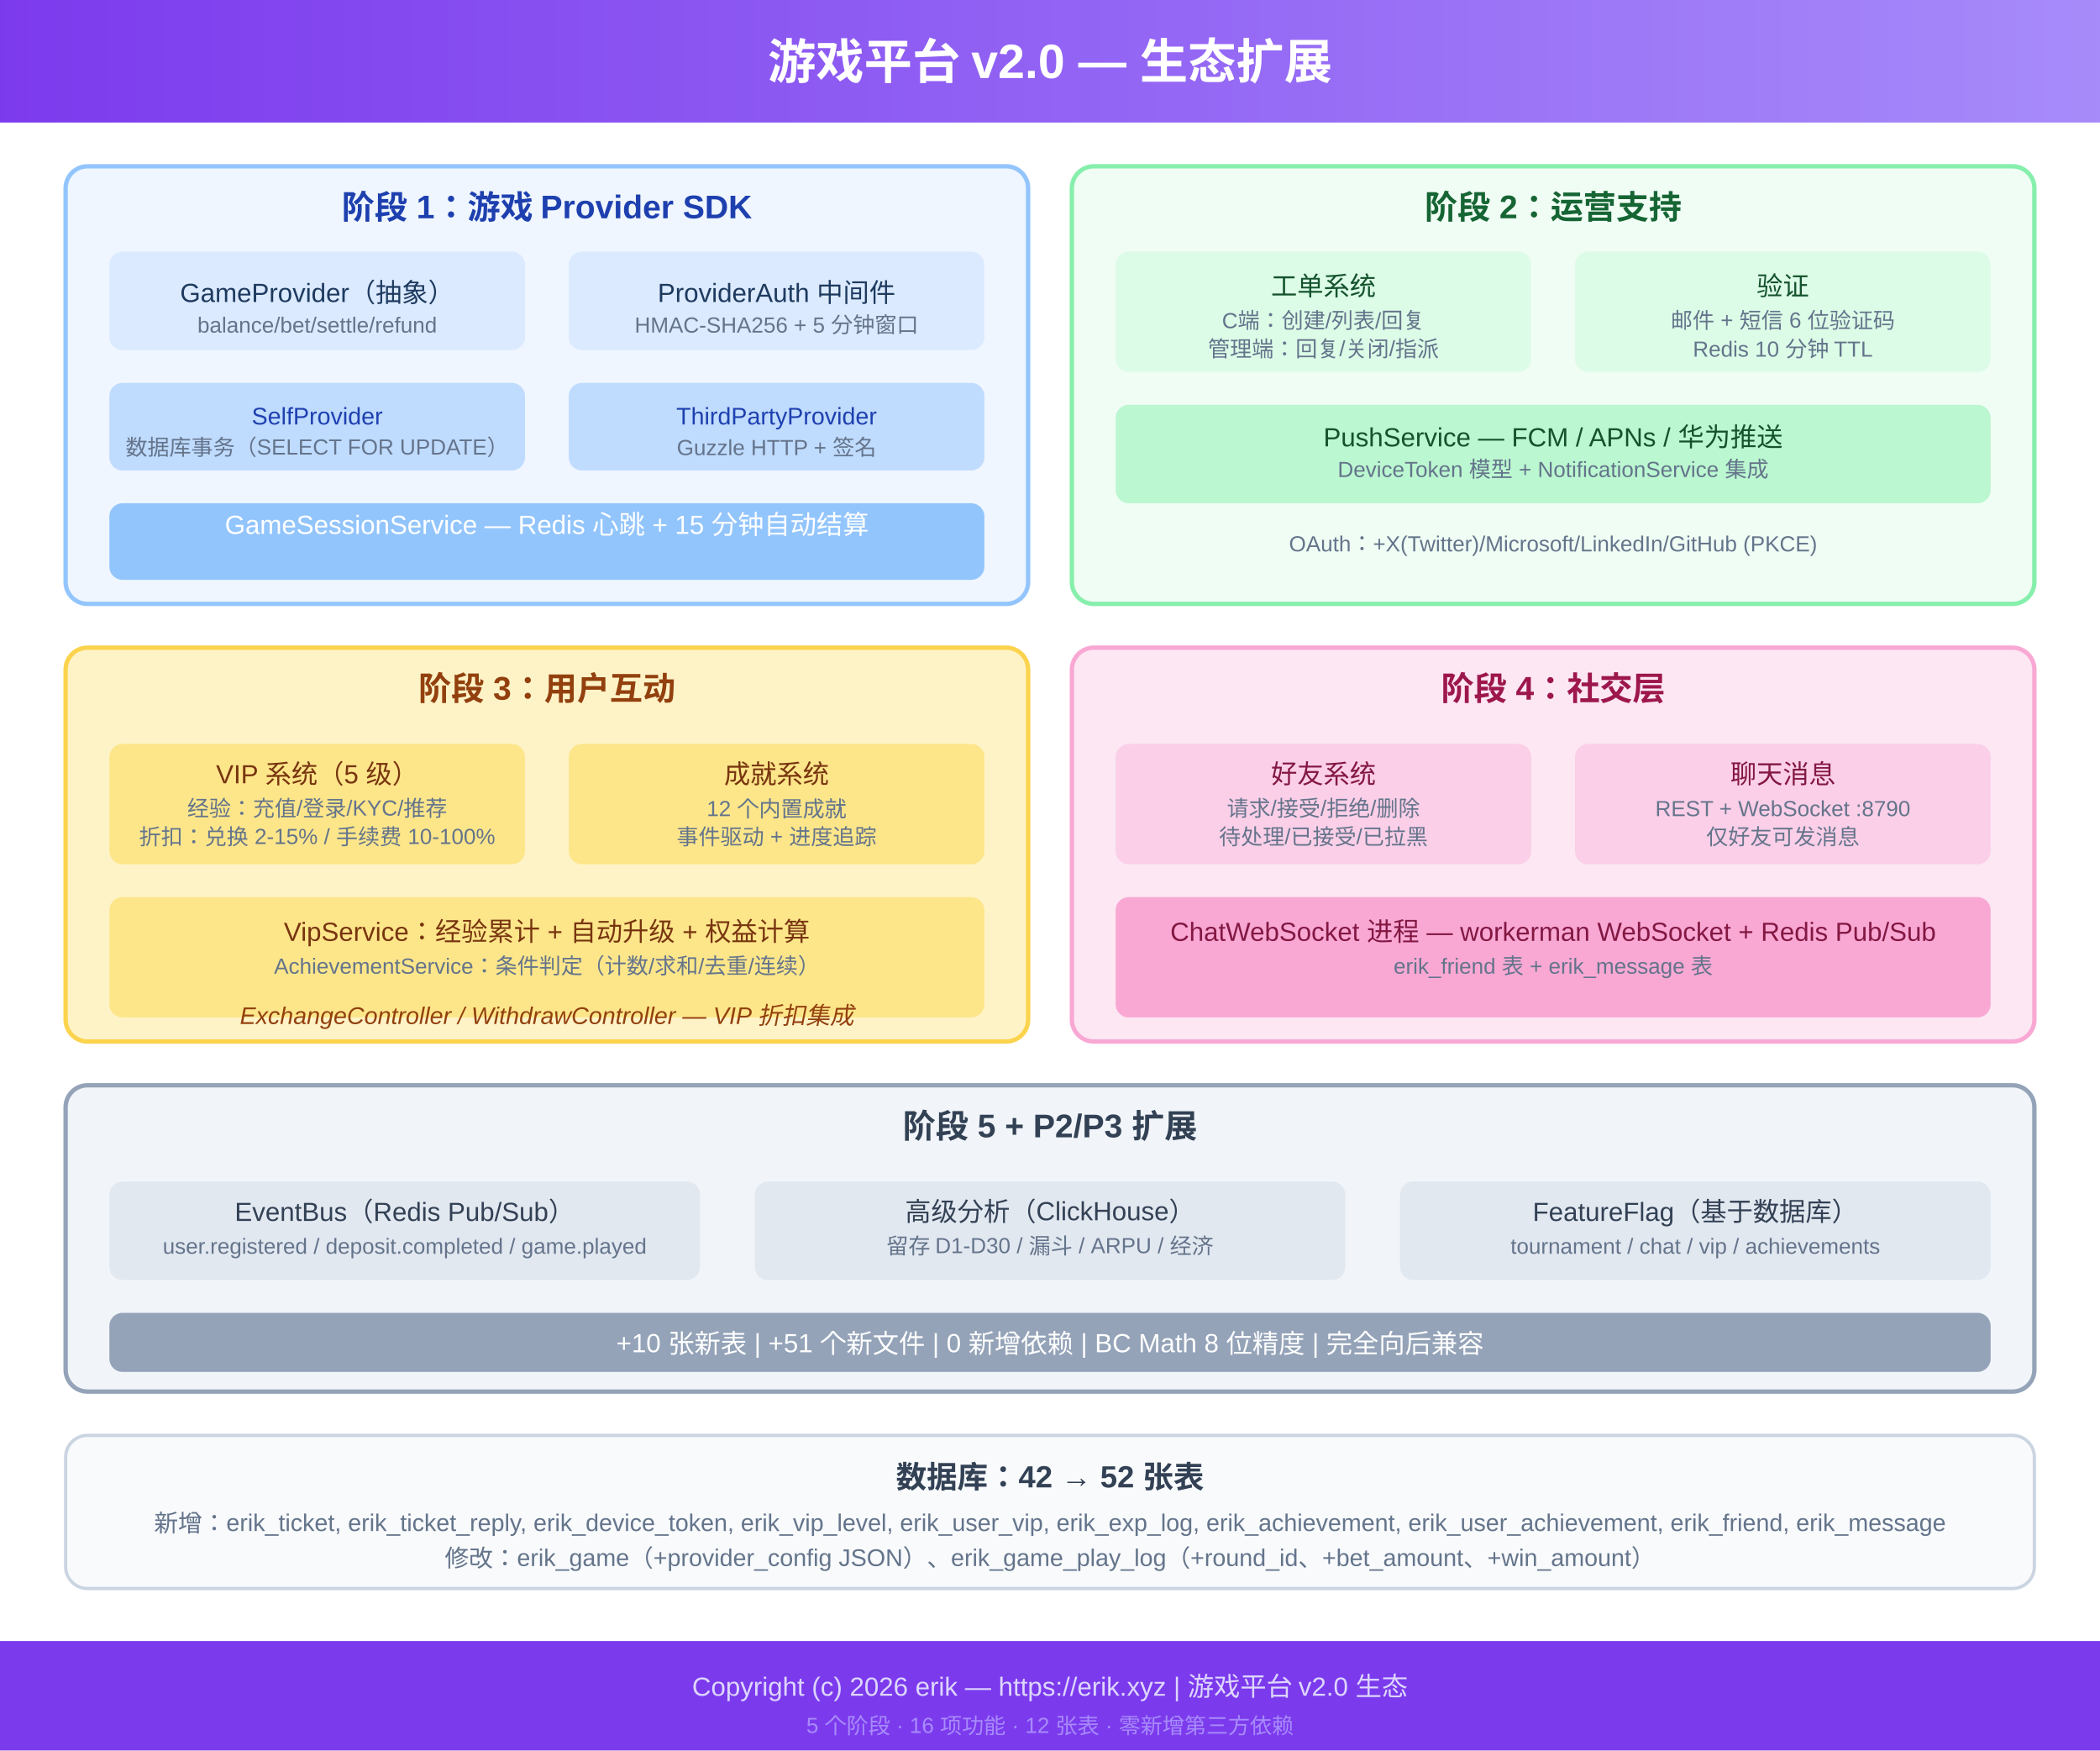
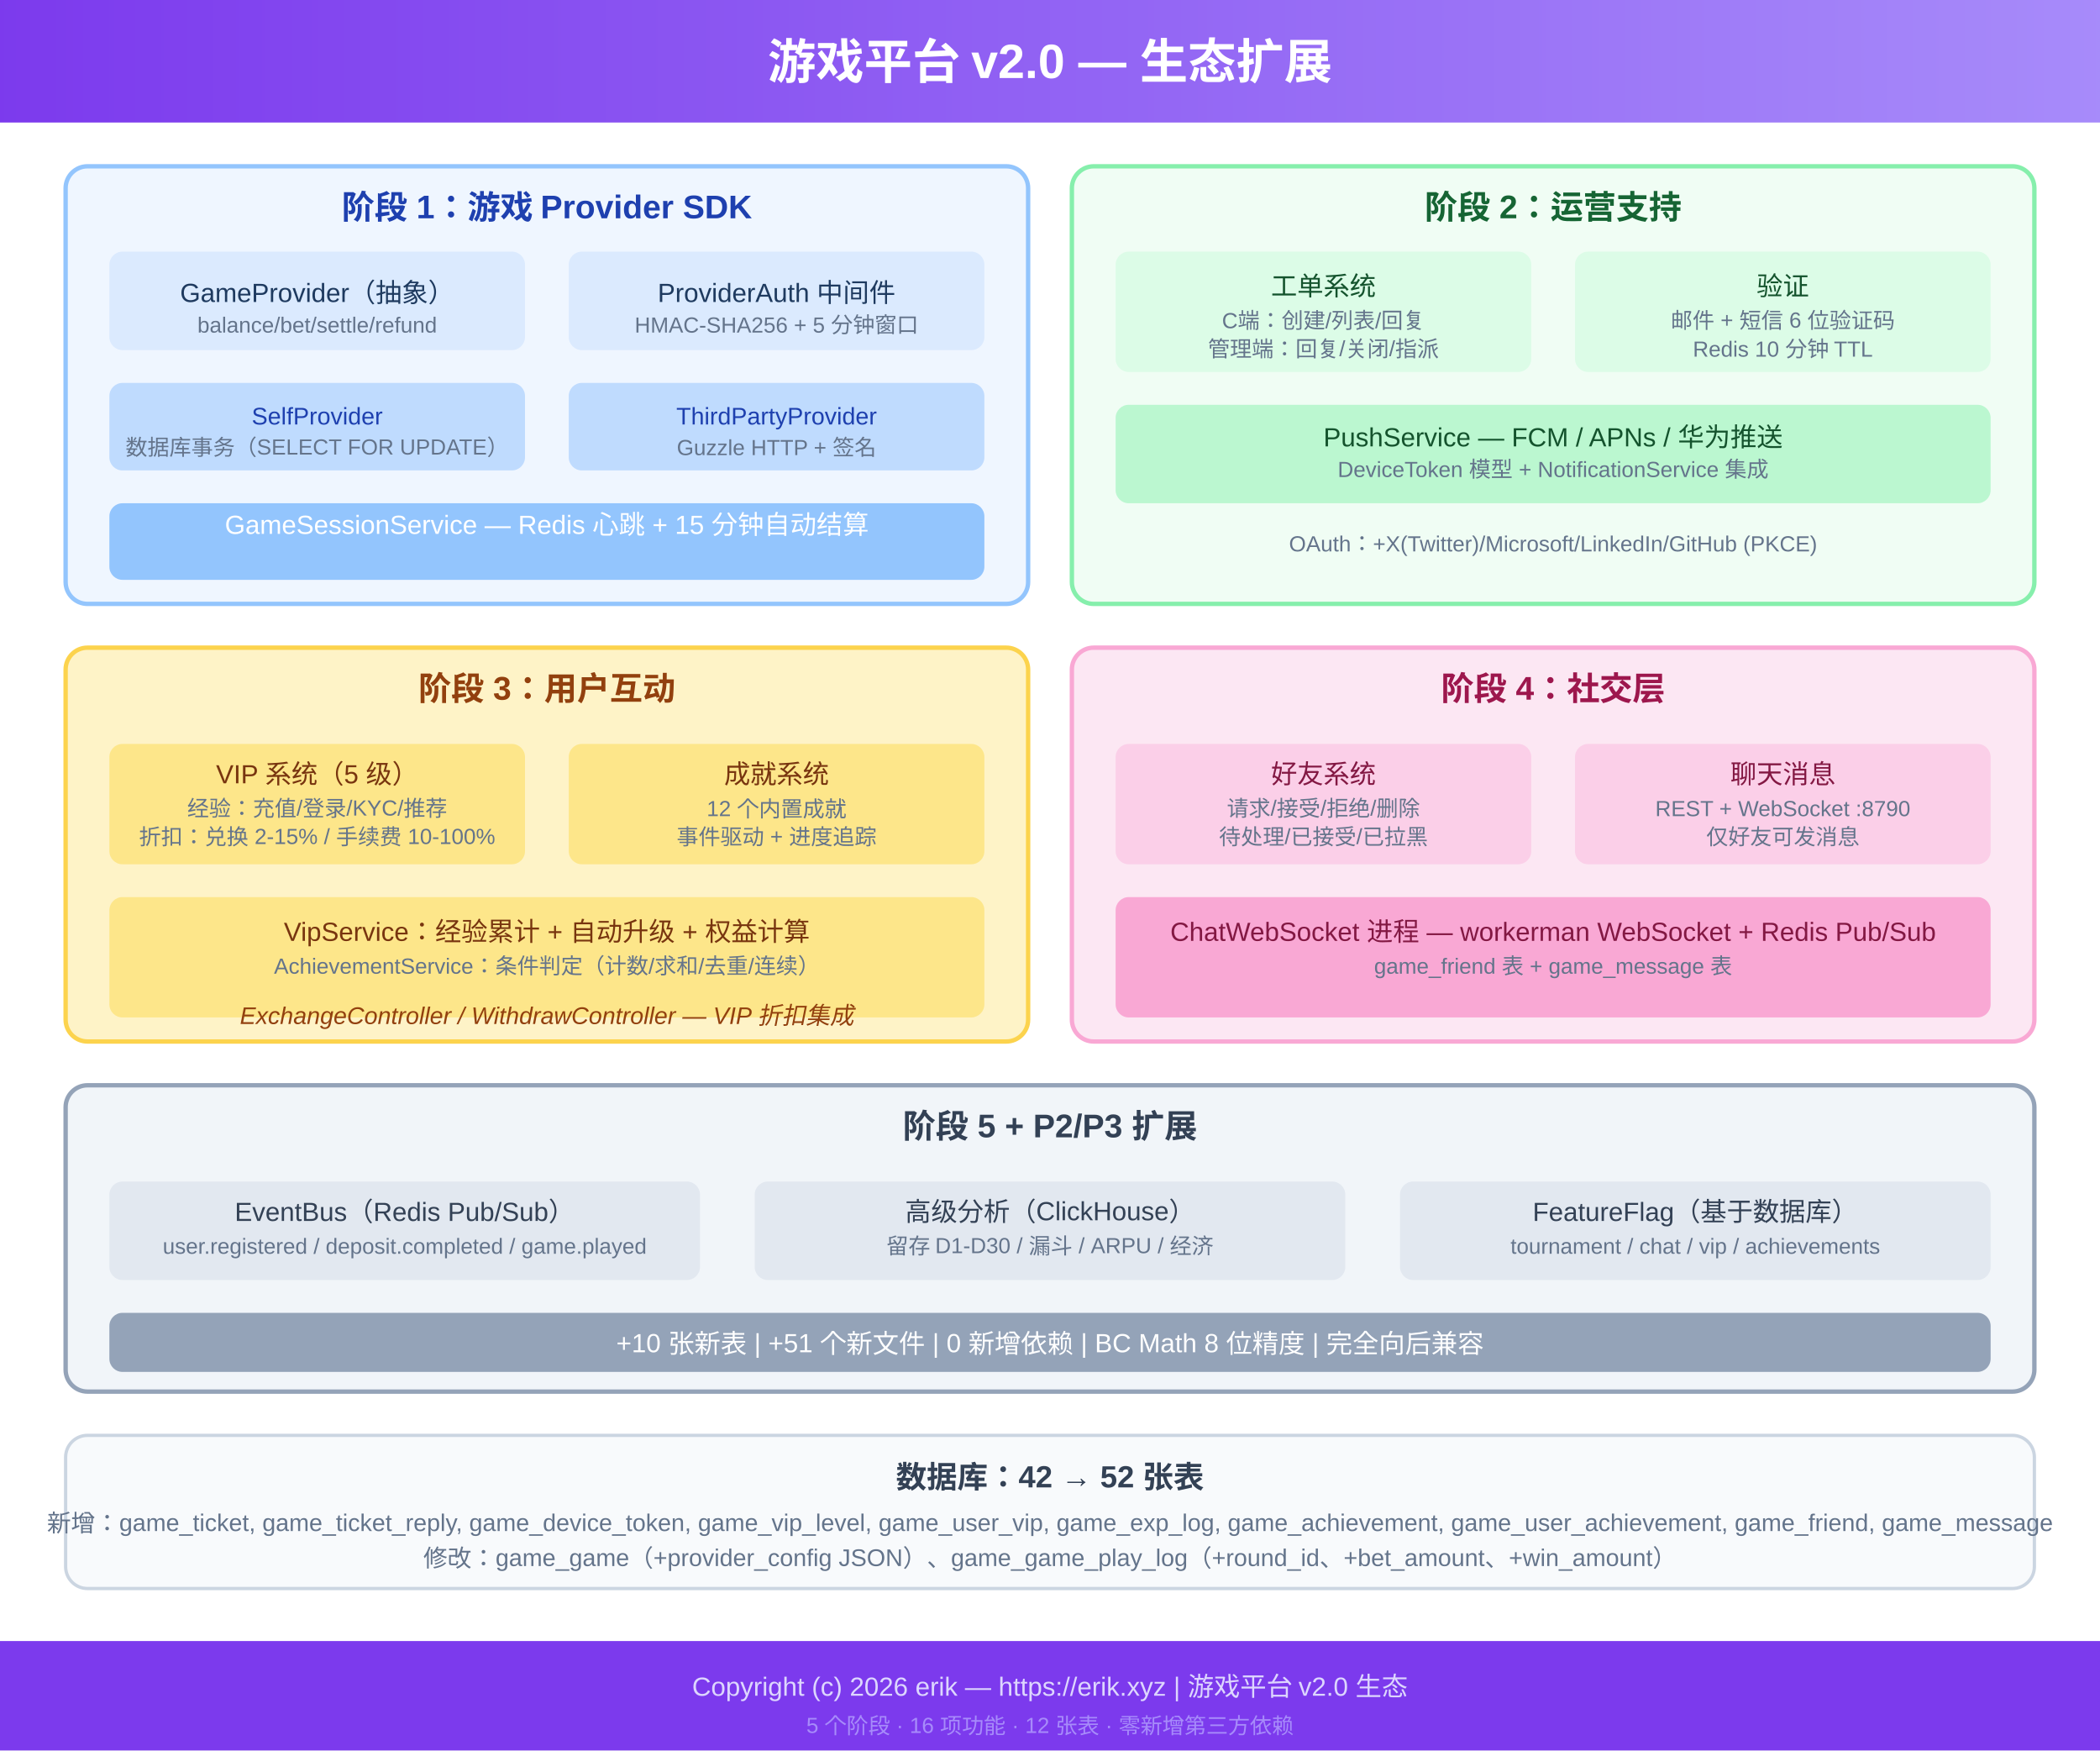
<svg xmlns="http://www.w3.org/2000/svg" viewBox="0 0 960 800" font-family="Arial, 'Noto Sans SC', sans-serif">
  <defs>
    <marker id="arrow" markerWidth="10" markerHeight="7" refX="10" refY="3.5" orient="auto">
      <polygon points="0 0, 10 3.5, 0 7" fill="#64748b" />
    </marker>
    <linearGradient id="hdr" x1="0" y1="0" x2="1" y2="0">
      <stop offset="0%" stop-color="#7c3aed" />
      <stop offset="100%" stop-color="#a78bfa" />
    </linearGradient>
    <linearGradient id="gradNew" x1="0" y1="0" x2="0" y2="1">
      <stop offset="0%" stop-color="#faf5ff" />
      <stop offset="100%" stop-color="#f3e8ff" />
    </linearGradient>
    <linearGradient id="gradProvider" x1="0" y1="0" x2="0" y2="1">
      <stop offset="0%" stop-color="#eff6ff" />
      <stop offset="100%" stop-color="#dbeafe" />
    </linearGradient>
  </defs>
  <rect width="960" height="800" fill="#ffffff" />
  <rect x="0" y="0" width="960" height="56" fill="url(#hdr)" />
  <text x="480" y="36" text-anchor="middle" fill="#fff" font-size="22" font-weight="bold">游戏平台 v2.0 — 生态扩展</text>
  <rect x="30" y="76" width="440" height="200" rx="10" fill="#eff6ff" stroke="#93c5fd" stroke-width="2" />
  <text x="250" y="100" text-anchor="middle" fill="#1e40af" font-size="15" font-weight="bold">阶段 1：游戏 Provider SDK</text>
  <rect x="50" y="115" width="190" height="45" rx="6" fill="#dbeafe" />
  <text x="145" y="138" text-anchor="middle" fill="#1e3a5f" font-size="12">GameProvider（抽象）</text>
  <text x="145" y="152" text-anchor="middle" fill="#64748b" font-size="10">balance/bet/settle/refund</text>
  <rect x="260" y="115" width="190" height="45" rx="6" fill="#dbeafe" />
  <text x="355" y="138" text-anchor="middle" fill="#1e3a5f" font-size="12">ProviderAuth 中间件</text>
  <text x="355" y="152" text-anchor="middle" fill="#64748b" font-size="10">HMAC-SHA256 + 5 分钟窗口</text>
  <rect x="50" y="175" width="190" height="40" rx="6" fill="#bfdbfe" />
  <text x="145" y="194" text-anchor="middle" fill="#1e40af" font-size="11">SelfProvider</text>
  <text x="145" y="208" text-anchor="middle" fill="#64748b" font-size="10">数据库事务（SELECT FOR UPDATE）</text>
  <rect x="260" y="175" width="190" height="40" rx="6" fill="#bfdbfe" />
  <text x="355" y="194" text-anchor="middle" fill="#1e40af" font-size="11">ThirdPartyProvider</text>
  <text x="355" y="208" text-anchor="middle" fill="#64748b" font-size="10">Guzzle HTTP + 签名</text>
  <rect x="50" y="230" width="400" height="35" rx="6" fill="#93c5fd" />
  <text x="250" y="244" text-anchor="middle" fill="#fff" font-size="12">GameSessionService — Redis 心跳 + 15 分钟自动结算</text>
  <rect x="490" y="76" width="440" height="200" rx="10" fill="#f0fdf4" stroke="#86efac" stroke-width="2" />
  <text x="710" y="100" text-anchor="middle" fill="#166534" font-size="15" font-weight="bold">阶段 2：运营支持</text>
  <rect x="510" y="115" width="190" height="55" rx="6" fill="#dcfce7" />
  <text x="605" y="135" text-anchor="middle" fill="#14532d" font-size="12">工单系统</text>
  <text x="605" y="150" text-anchor="middle" fill="#64748b" font-size="10">C端：创建/列表/回复</text>
  <text x="605" y="163" text-anchor="middle" fill="#64748b" font-size="10">管理端：回复/关闭/指派</text>
  <rect x="720" y="115" width="190" height="55" rx="6" fill="#dcfce7" />
  <text x="815" y="135" text-anchor="middle" fill="#14532d" font-size="12">验证</text>
  <text x="815" y="150" text-anchor="middle" fill="#64748b" font-size="10">邮件 + 短信 6 位验证码</text>
  <text x="815" y="163" text-anchor="middle" fill="#64748b" font-size="10">Redis 10 分钟 TTL</text>
  <rect x="510" y="185" width="400" height="45" rx="6" fill="#bbf7d0" />
  <text x="710" y="204" text-anchor="middle" fill="#14532d" font-size="12">PushService — FCM / APNs / 华为推送</text>
  <text x="710" y="252" text-anchor="middle" fill="#64748b" font-size="10">OAuth：+X(Twitter)/Microsoft/LinkedIn/GitHub (PKCE)</text>
  <text x="710" y="218" text-anchor="middle" fill="#64748b" font-size="10">DeviceToken 模型 + NotificationService 集成</text>
  <rect x="30" y="296" width="440" height="180" rx="10" fill="#fef3c7" stroke="#fcd34d" stroke-width="2" />
  <text x="250" y="320" text-anchor="middle" fill="#92400e" font-size="15" font-weight="bold">阶段 3：用户互动</text>
  <rect x="50" y="340" width="190" height="55" rx="6" fill="#fde68a" />
  <text x="145" y="358" text-anchor="middle" fill="#78350f" font-size="12">VIP 系统（5 级）</text>
  <text x="145" y="373" text-anchor="middle" fill="#64748b" font-size="10">经验：充值/登录/KYC/推荐</text>
  <text x="145" y="386" text-anchor="middle" fill="#64748b" font-size="10">折扣：兑换 2-15% / 手续费 10-100%</text>
  <rect x="260" y="340" width="190" height="55" rx="6" fill="#fde68a" />
  <text x="355" y="358" text-anchor="middle" fill="#78350f" font-size="12">成就系统</text>
  <text x="355" y="373" text-anchor="middle" fill="#64748b" font-size="10">12 个内置成就</text>
  <text x="355" y="386" text-anchor="middle" fill="#64748b" font-size="10">事件驱动 + 进度追踪</text>
  <rect x="50" y="410" width="400" height="55" rx="6" fill="#fde68a" />
  <text x="250" y="430" text-anchor="middle" fill="#78350f" font-size="12">VipService：经验累计 + 自动升级 + 权益计算</text>
  <text x="250" y="445" text-anchor="middle" fill="#64748b" font-size="10">AchievementService：条件判定（计数/求和/去重/连续）</text>
  <text x="250" y="468" text-anchor="middle" fill="#92400e" font-size="11" font-style="italic">ExchangeController / WithdrawController — VIP 折扣集成</text>
  <rect x="490" y="296" width="440" height="180" rx="10" fill="#fce7f3" stroke="#f9a8d4" stroke-width="2" />
  <text x="710" y="320" text-anchor="middle" fill="#9d174d" font-size="15" font-weight="bold">阶段 4：社交层</text>
  <rect x="510" y="340" width="190" height="55" rx="6" fill="#fbcfe8" />
  <text x="605" y="358" text-anchor="middle" fill="#831843" font-size="12">好友系统</text>
  <text x="605" y="373" text-anchor="middle" fill="#64748b" font-size="10">请求/接受/拒绝/删除</text>
  <text x="605" y="386" text-anchor="middle" fill="#64748b" font-size="10">待处理/已接受/已拉黑</text>
  <rect x="720" y="340" width="190" height="55" rx="6" fill="#fbcfe8" />
  <text x="815" y="358" text-anchor="middle" fill="#831843" font-size="12">聊天消息</text>
  <text x="815" y="373" text-anchor="middle" fill="#64748b" font-size="10">REST + WebSocket :8790</text>
  <text x="815" y="386" text-anchor="middle" fill="#64748b" font-size="10">仅好友可发消息</text>
  <rect x="510" y="410" width="400" height="55" rx="6" fill="#f9a8d4" />
  <text x="710" y="430" text-anchor="middle" fill="#831843" font-size="12">ChatWebSocket 进程 — workerman WebSocket + Redis Pub/Sub</text>
-   <text x="710" y="445" text-anchor="middle" fill="#64748b" font-size="10">erik_friend 表 + erik_message 表</text>
+   <text x="710" y="445" text-anchor="middle" fill="#64748b" font-size="10">game_friend 表 + game_message 表</text>
  <rect x="30" y="496" width="900" height="140" rx="10" fill="#f1f5f9" stroke="#94a3b8" stroke-width="2" />
  <text x="480" y="520" text-anchor="middle" fill="#334155" font-size="15" font-weight="bold">阶段 5 + P2/P3 扩展</text>
  <rect x="50" y="540" width="270" height="45" rx="6" fill="#e2e8f0" />
  <text x="185" y="558" text-anchor="middle" fill="#334155" font-size="12">EventBus（Redis Pub/Sub）</text>
  <text x="185" y="573" text-anchor="middle" fill="#64748b" font-size="10">user.registered / deposit.completed / game.played</text>
  <rect x="345" y="540" width="270" height="45" rx="6" fill="#e2e8f0" />
  <text x="480" y="558" text-anchor="middle" fill="#334155" font-size="12">高级分析（ClickHouse）</text>
  <text x="480" y="573" text-anchor="middle" fill="#64748b" font-size="10">留存 D1-D30 / 漏斗 / ARPU / 经济</text>
  <rect x="640" y="540" width="270" height="45" rx="6" fill="#e2e8f0" />
  <text x="775" y="558" text-anchor="middle" fill="#334155" font-size="12">FeatureFlag（基于数据库）</text>
  <text x="775" y="573" text-anchor="middle" fill="#64748b" font-size="10">tournament / chat / vip / achievements</text>
  <rect x="50" y="600" width="860" height="27" rx="6" fill="#94a3b8" />
  <text x="480" y="618" text-anchor="middle" fill="#fff" font-size="12">+10 张新表  |  +51 个新文件  |  0 新增依赖  |  BC Math 8 位精度  |  完全向后兼容</text>
  <rect x="30" y="656" width="900" height="70" rx="10" fill="#f8fafc" stroke="#cbd5e1" stroke-width="1.5" />
  <text x="480" y="680" text-anchor="middle" fill="#334155" font-size="14" font-weight="bold">数据库：42 → 52 张表</text>
-   <text x="480" y="700" text-anchor="middle" fill="#64748b" font-size="11">新增：erik_ticket, erik_ticket_reply, erik_device_token, erik_vip_level, erik_user_vip, erik_exp_log, erik_achievement, erik_user_achievement, erik_friend, erik_message</text>
-   <text x="480" y="716" text-anchor="middle" fill="#64748b" font-size="11">修改：erik_game（+provider_config JSON）、erik_game_play_log（+round_id、+bet_amount、+win_amount）</text>
+   <text x="480" y="700" text-anchor="middle" fill="#64748b" font-size="11">新增：game_ticket, game_ticket_reply, game_device_token, game_vip_level, game_user_vip, game_exp_log, game_achievement, game_user_achievement, game_friend, game_message</text>
+   <text x="480" y="716" text-anchor="middle" fill="#64748b" font-size="11">修改：game_game（+provider_config JSON）、game_game_play_log（+round_id、+bet_amount、+win_amount）</text>
  <rect x="0" y="750" width="960" height="50" fill="#7c3aed" />
  <text x="480" y="775" text-anchor="middle" fill="#ddd6fe" font-size="12">Copyright (c) 2026 erik — https://erik.xyz | 游戏平台 v2.0 生态</text>
  <text x="480" y="792" text-anchor="middle" fill="#a78bfa" font-size="10">5 个阶段 · 16 项功能 · 12 张表 · 零新增第三方依赖</text>
</svg>
